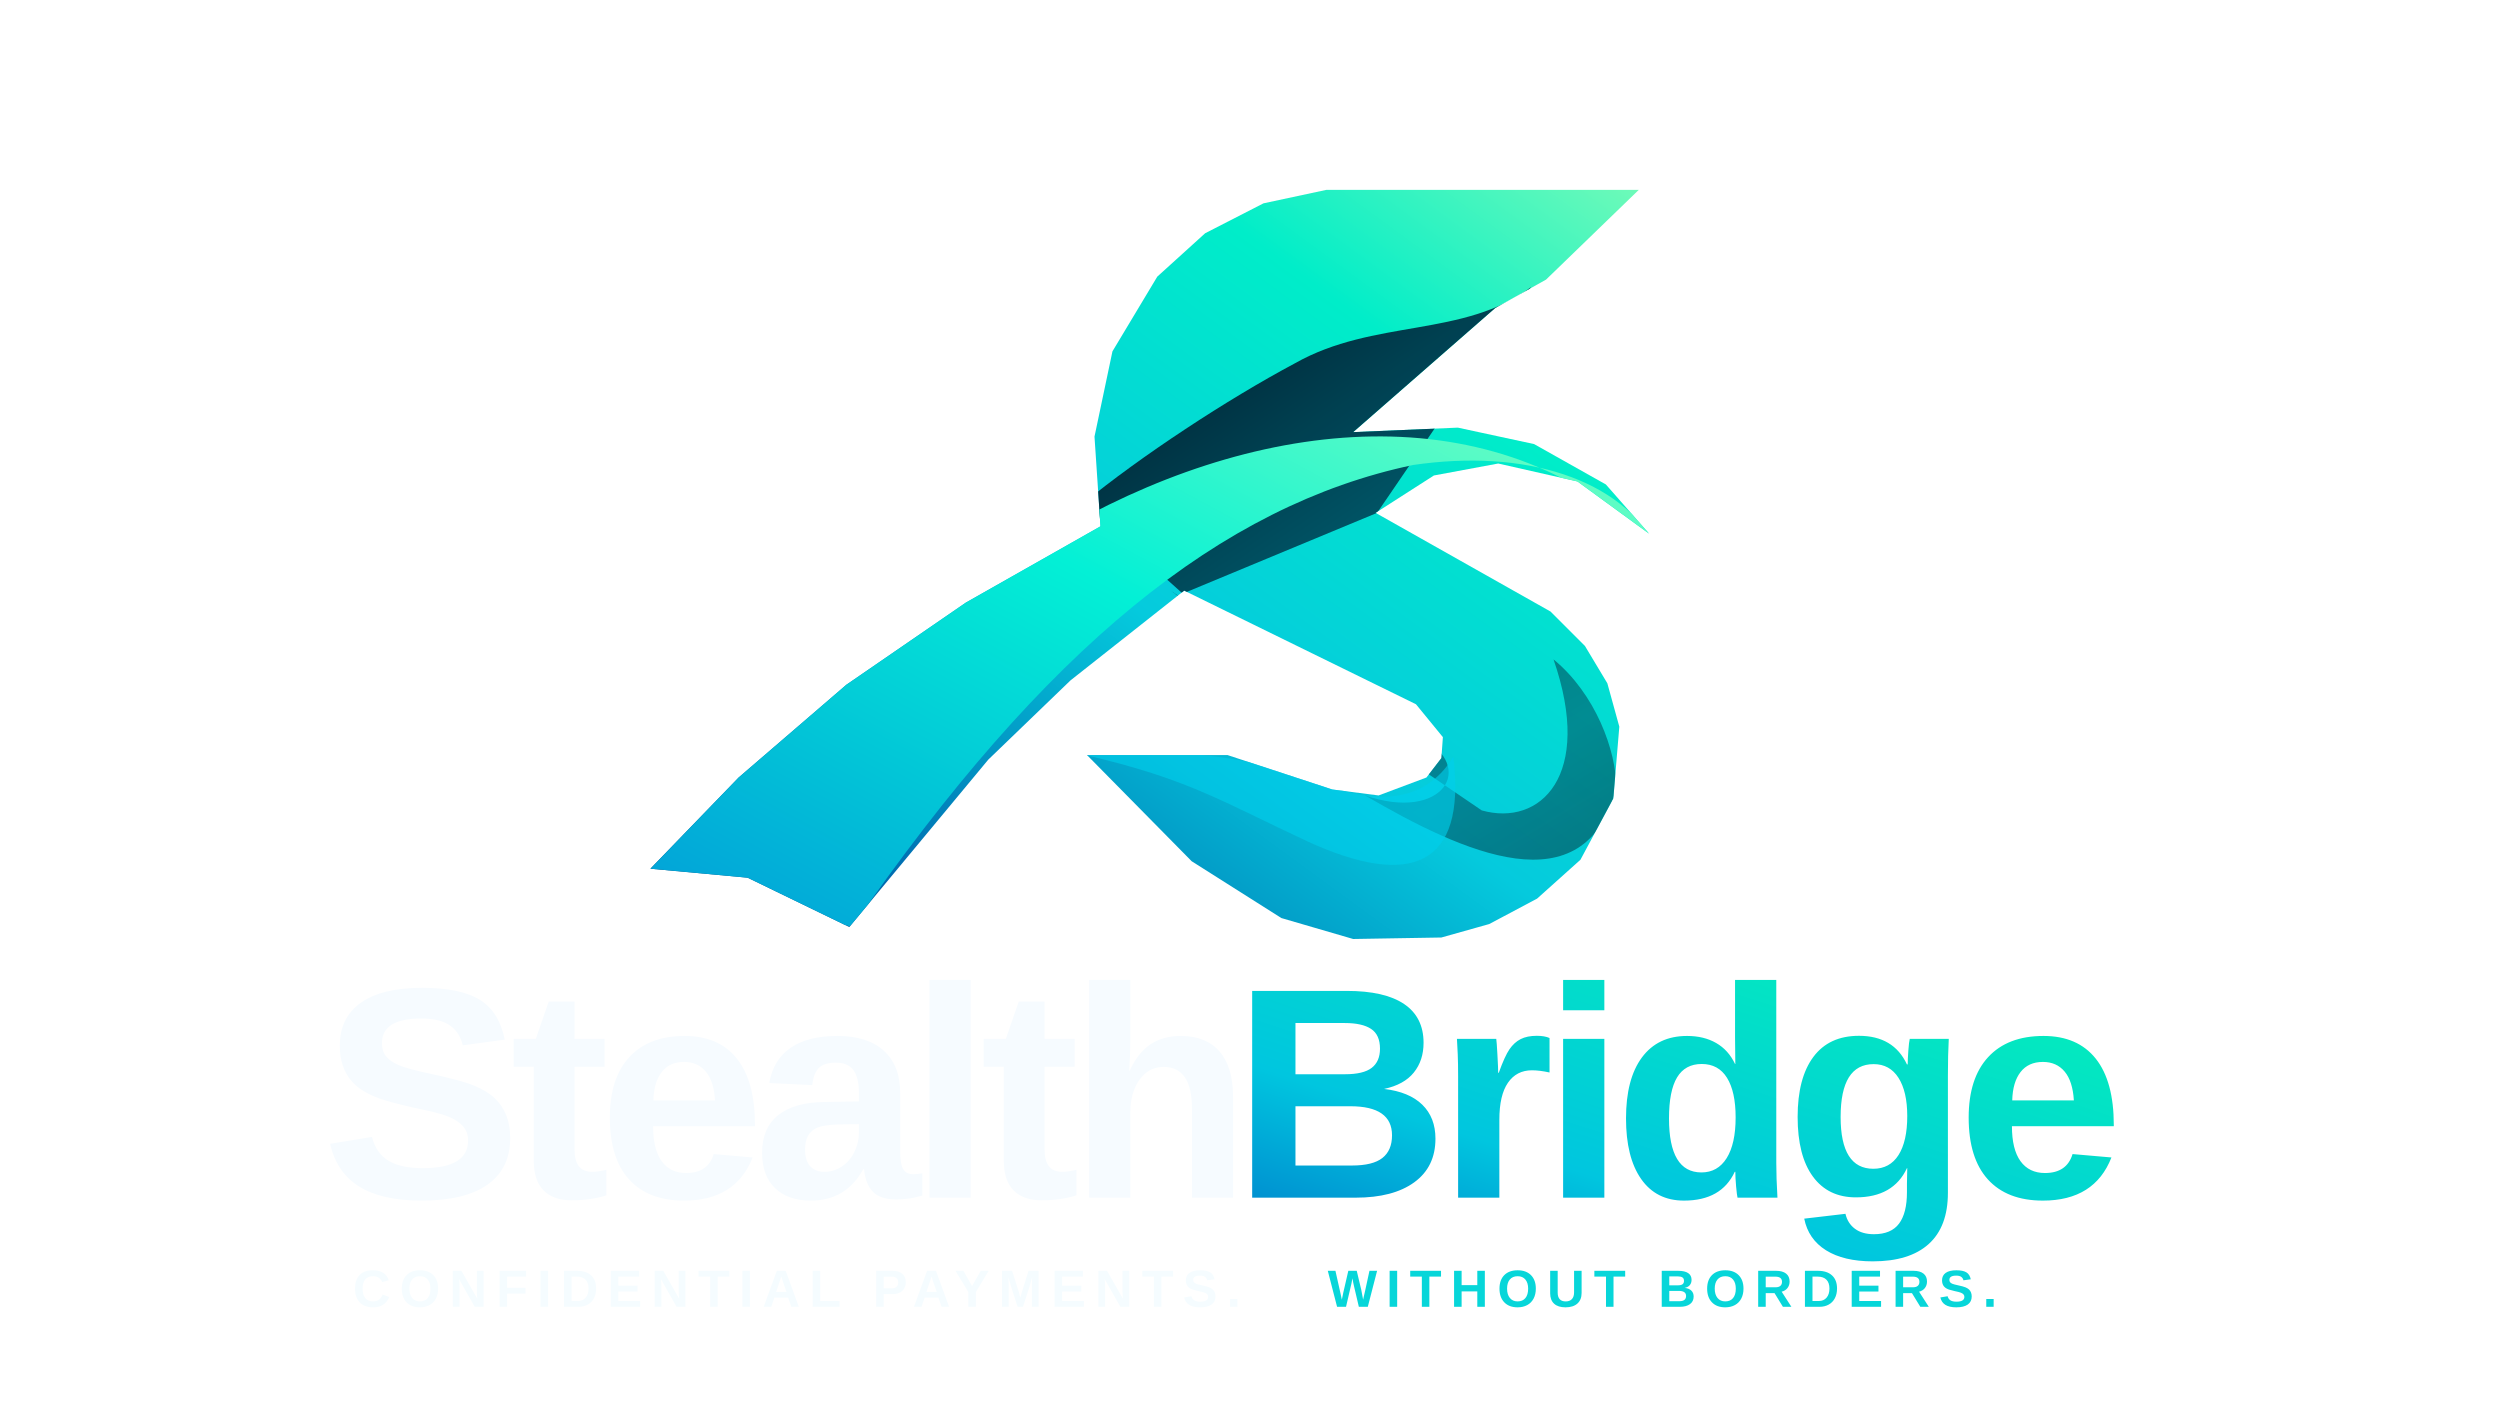
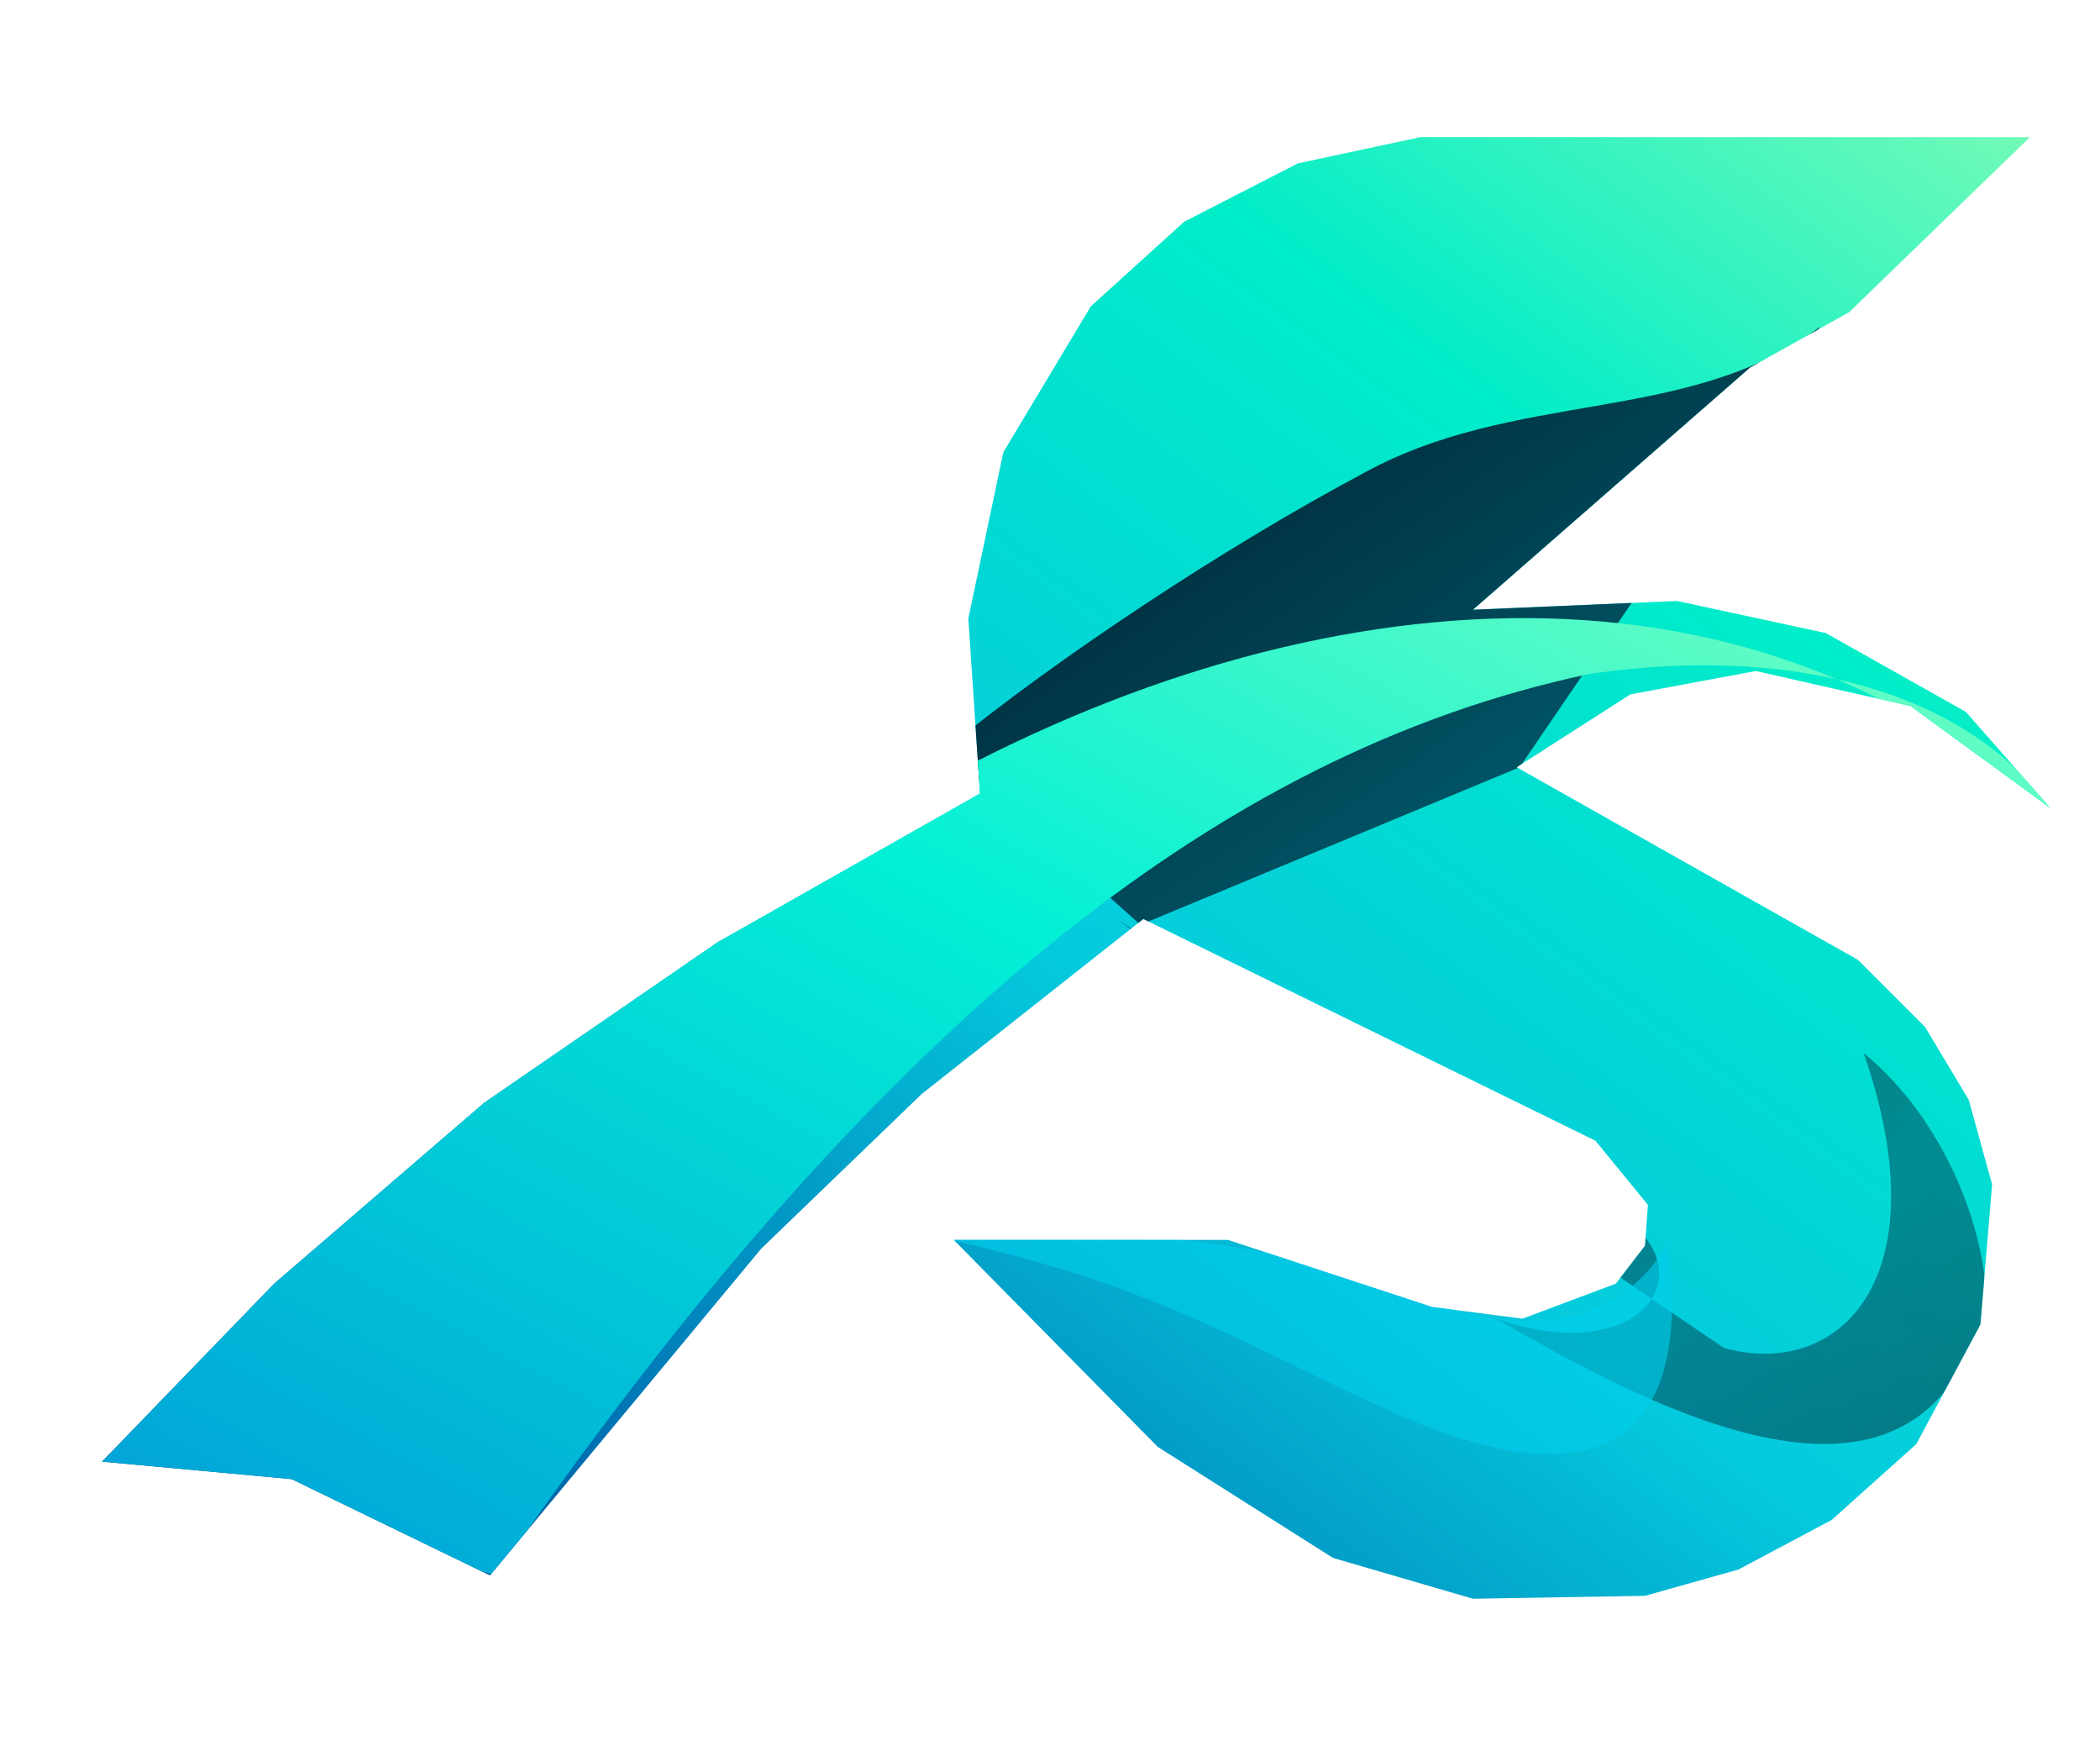
- <svg xmlns="http://www.w3.org/2000/svg" viewBox="0 0 1672 941" role="img" aria-labelledby="title desc">
+ <svg xmlns="http://www.w3.org/2000/svg" viewBox="400 80 720 600" role="img" aria-labelledby="title desc">
  <defs>
    <linearGradient id="wing" x1="0" y1="1" x2="1" y2="0">
      <stop offset="0" stop-color="#041a38" />
      <stop offset=".19" stop-color="#006bb0" />
      <stop offset=".46" stop-color="#05cadd" />
      <stop offset=".73" stop-color="#00edc9" />
      <stop offset="1" stop-color="#96ffb2" />
    </linearGradient>
    <linearGradient id="high" x1="0" y1=".9" x2="1" y2="0">
      <stop offset="0" stop-color="#02a4d8" />
      <stop offset=".55" stop-color="#03f0d6" />
      <stop offset="1" stop-color="#76ffc0" />
    </linearGradient>
    <linearGradient id="depth" x1="0" y1="0" x2="1" y2="1">
      <stop offset="0" stop-color="#001224" />
      <stop offset=".7" stop-color="#005364" />
      <stop offset="1" stop-color="#013944" />
    </linearGradient>
    <linearGradient id="bridge" x1="0" y1="1" x2="1" y2="0">
      <stop offset="0" stop-color="#0078ca" />
      <stop offset=".35" stop-color="#00c6df" />
      <stop offset="1" stop-color="#04f2b7" />
    </linearGradient>
    <clipPath id="icon">
      <path d="M1096,127 L887,127 L845,136 L806,156 L774,185 L744,235 L732,292 L736,352 L646,403 L566,458 L494,520 L435,581 L500,587 L568,620 L661,508 L716,455 L792,395 L947,471 L965,493 L964,507 L954,520 L922,532 L891,528 L821,505 L727,505 L797,576 L857,614 L905,628 L964,627 L996,618 L1028,601 L1057,575 L1079,534 L1083,486 L1075,457 L1060,432 L1037,409 L920,343 L959,318 L1002,310 L1055,322 L1103,357 L1074,324 L1026,297 L975,286 L905,289 L1000,206 L1034,187 Z" />
    </clipPath>
  </defs>
  <g clip-path="url(#icon)">
    <rect x="400" y="100" width="770" height="560" fill="url(#wing)" />
    <path d="M724 337 C763 305 821 267 866 243 C919 213 979 226 1024 192 L921 343 L791 397 Z" fill="url(#depth)" opacity=".99" />
    <path d="M716 351 C850 276 1006 263 1109 367 C1084 320 1020 300 945 311 C817 338 699 433 570 620 L434 581 C510 490 622 415 716 351Z" fill="url(#high)" />
    <path d="M783 395 C836 432 897 472 950 493 C988 513 965 550 913 532 C978 570 1060 608 1081 527 C1081 502 1067 464 1039 441 C1066 519 1030 553 991 542 C938 506 864 456 783 395Z" fill="url(#depth)" opacity=".58" />
    <path d="M726 505 C809 499 846 510 893 527 C927 539 956 533 972 506 C981 580 943 594 875 563 C817 536 795 521 726 505Z" fill="#00ceeb" opacity=".62" />
  </g>
-   <g font-family="Arial, Helvetica, sans-serif" font-weight="800" letter-spacing="-8" font-size="201">
-     <text x="215" y="801" fill="#f6fbff">Stealth</text>
-     <text x="824" y="801" fill="url(#bridge)">Bridge</text>
-   </g>
-   <g font-family="Arial, Helvetica, sans-serif" font-size="35" font-weight="600" letter-spacing="6">
-     <text x="236" y="874" fill="#f5fcff">CONFIDENTIAL PAYMENTS.</text>
-     <text x="888" y="874" fill="#07d6d9">WITHOUT BORDERS.</text>
-   </g>
</svg>
